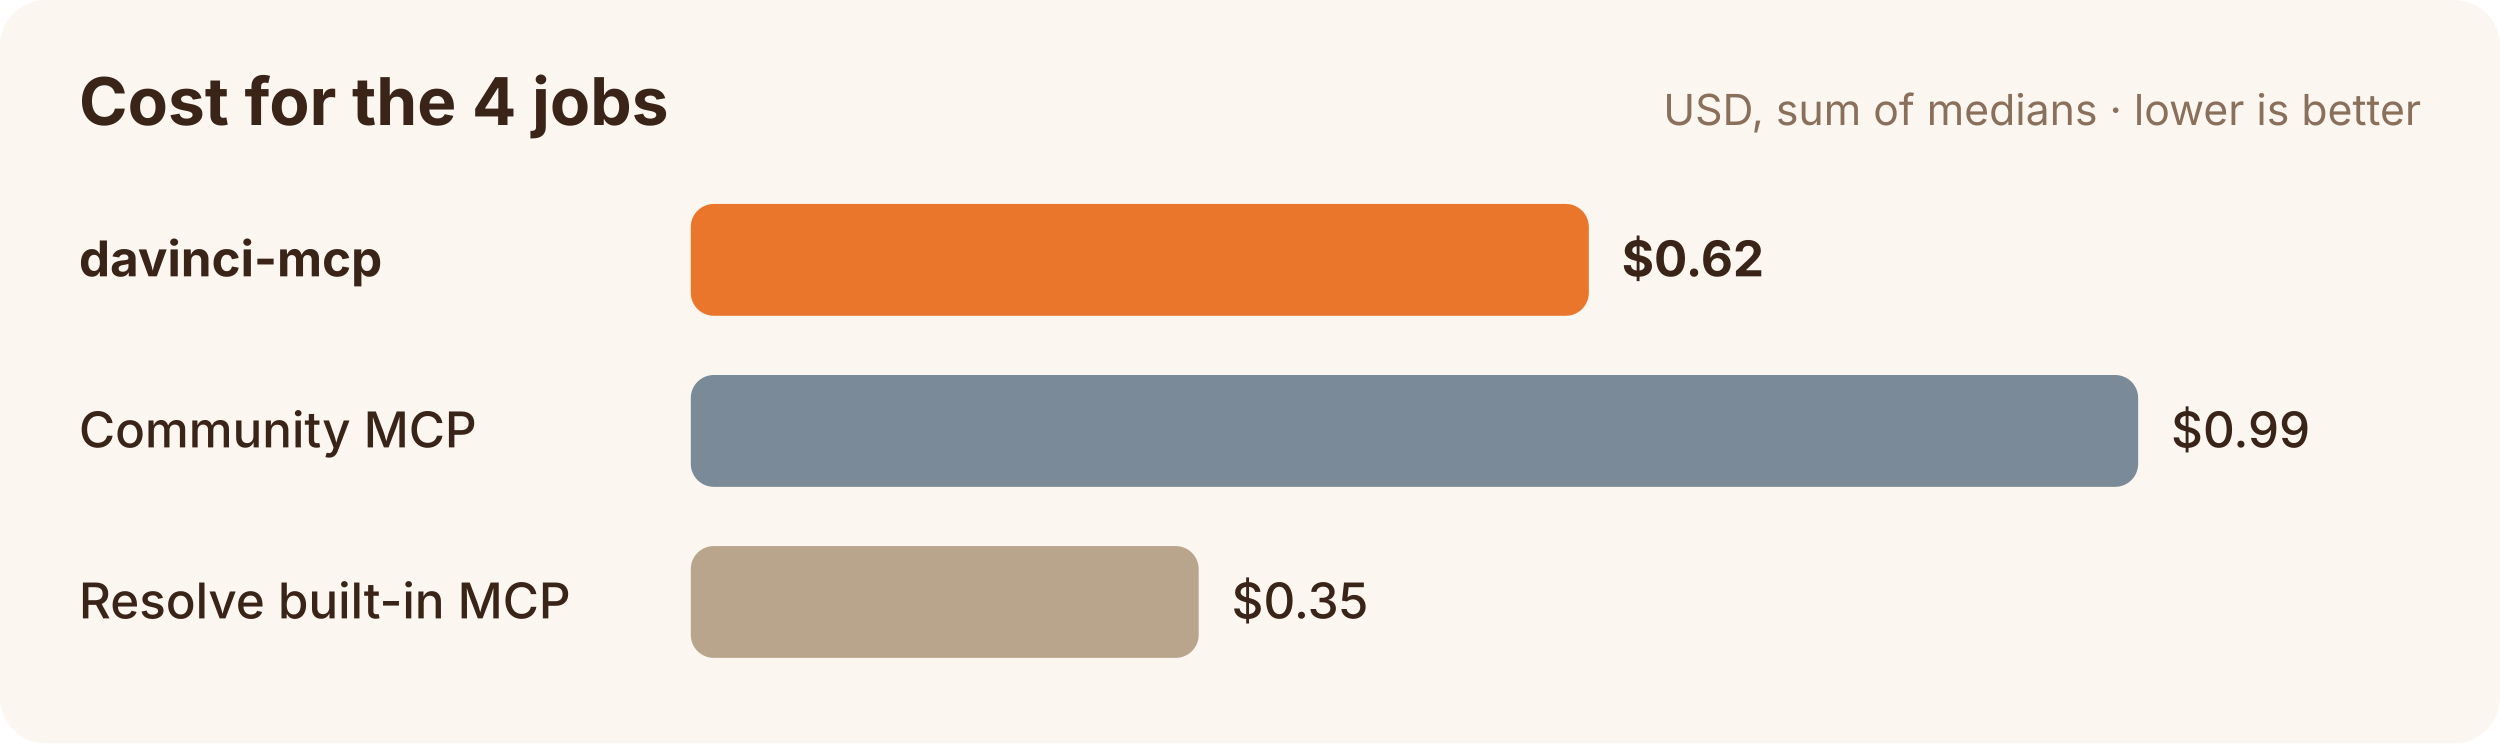
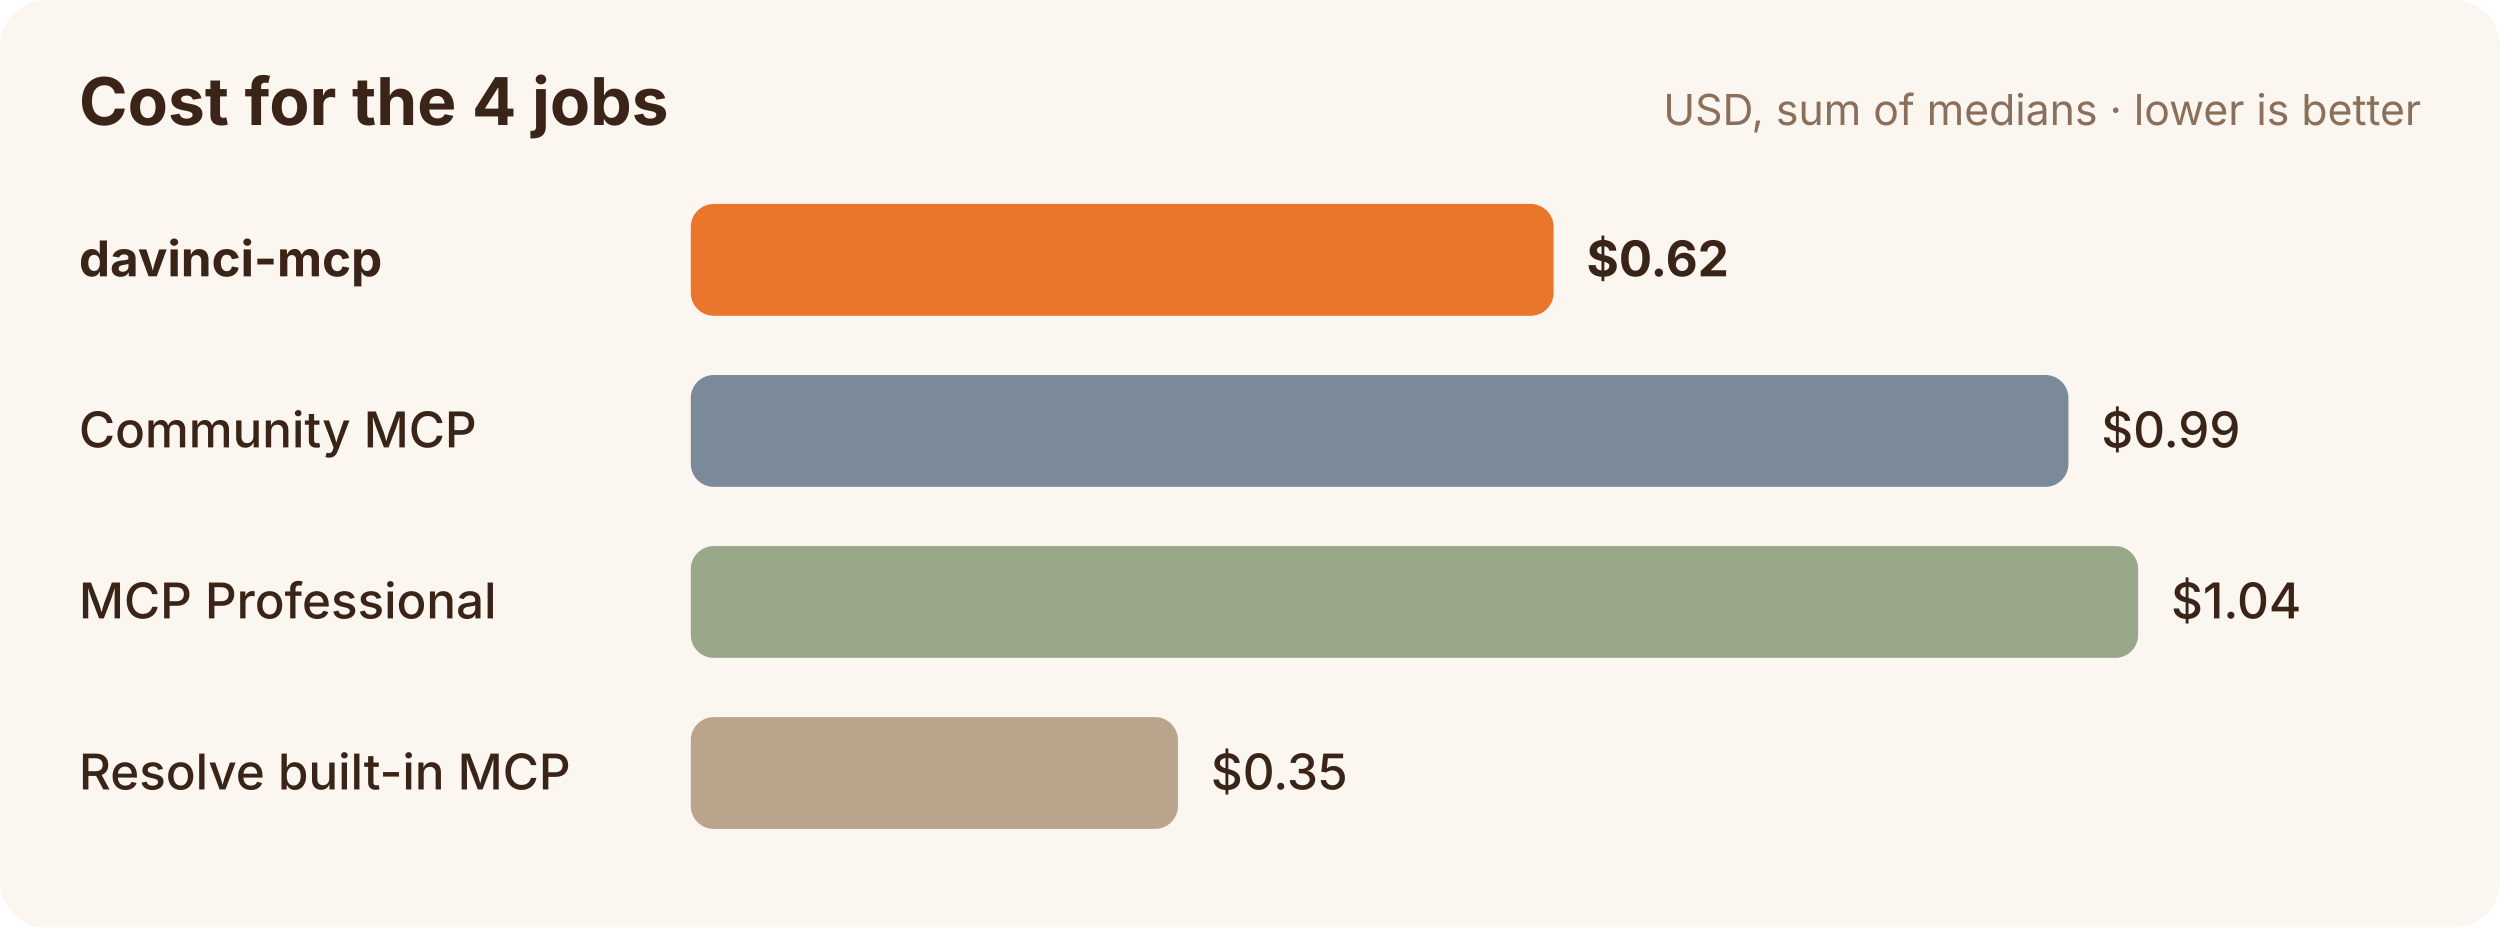
- <svg xmlns="http://www.w3.org/2000/svg" width="760" height="226" viewBox="0 0 760 226" font-family="Avenir Next, Inter, Helvetica, Arial, sans-serif">
+ <svg xmlns="http://www.w3.org/2000/svg" width="760" height="282" viewBox="0 0 760 282" font-family="Avenir Next, Inter, Helvetica, Arial, sans-serif">
  <rect width="100%" height="100%" rx="14" fill="#fbf6ef" />
  <text x="24" y="38" font-size="20" font-weight="700" fill="#3a2418">Cost for the 4 jobs</text>
  <text x="736" y="38" font-size="13" fill="#8a6f5a" text-anchor="end">USD, sum of medians · lower is better</text>
  <text x="24" y="84" font-size="15" font-weight="700" fill="#3a2418">davinci-mcp</text>
-   <rect x="210" y="62" width="273.0" height="34" rx="7" fill="#e9762b" />
-   <text x="493.0" y="84" font-size="15" font-weight="700" fill="#3a2418">$0.62</text>
+   <rect x="210" y="62" width="262.3" height="34" rx="7" fill="#e9762b" />
+   <text x="482.3" y="84" font-size="15" font-weight="700" fill="#3a2418">$0.62</text>
  <text x="24" y="136" font-size="15" font-weight="500" fill="#3a2418">Community MCP</text>
-   <rect x="210" y="114" width="440.0" height="34" rx="7" fill="#7a8a99" />
-   <text x="660.0" y="136" font-size="15" font-weight="500" fill="#3a2418">$0.99</text>
-   <text x="24" y="188" font-size="15" font-weight="500" fill="#3a2418">Resolve built-in MCP</text>
-   <rect x="210" y="166" width="154.4" height="34" rx="7" fill="#b9a58c" />
-   <text x="374.4" y="188" font-size="15" font-weight="500" fill="#3a2418">$0.35</text>
+   <rect x="210" y="114" width="418.8" height="34" rx="7" fill="#7a8a99" />
+   <text x="638.8" y="136" font-size="15" font-weight="500" fill="#3a2418">$0.99</text>
+   <text x="24" y="188" font-size="15" font-weight="500" fill="#3a2418">MCP Professional</text>
+   <rect x="210" y="166" width="440.0" height="34" rx="7" fill="#9aa88a" />
+   <text x="660.0" y="188" font-size="15" font-weight="500" fill="#3a2418">$1.04</text>
+   <text x="24" y="240" font-size="15" font-weight="500" fill="#3a2418">Resolve built-in MCP</text>
+   <rect x="210" y="218" width="148.1" height="34" rx="7" fill="#b9a58c" />
+   <text x="368.1" y="240" font-size="15" font-weight="500" fill="#3a2418">$0.35</text>
</svg>
